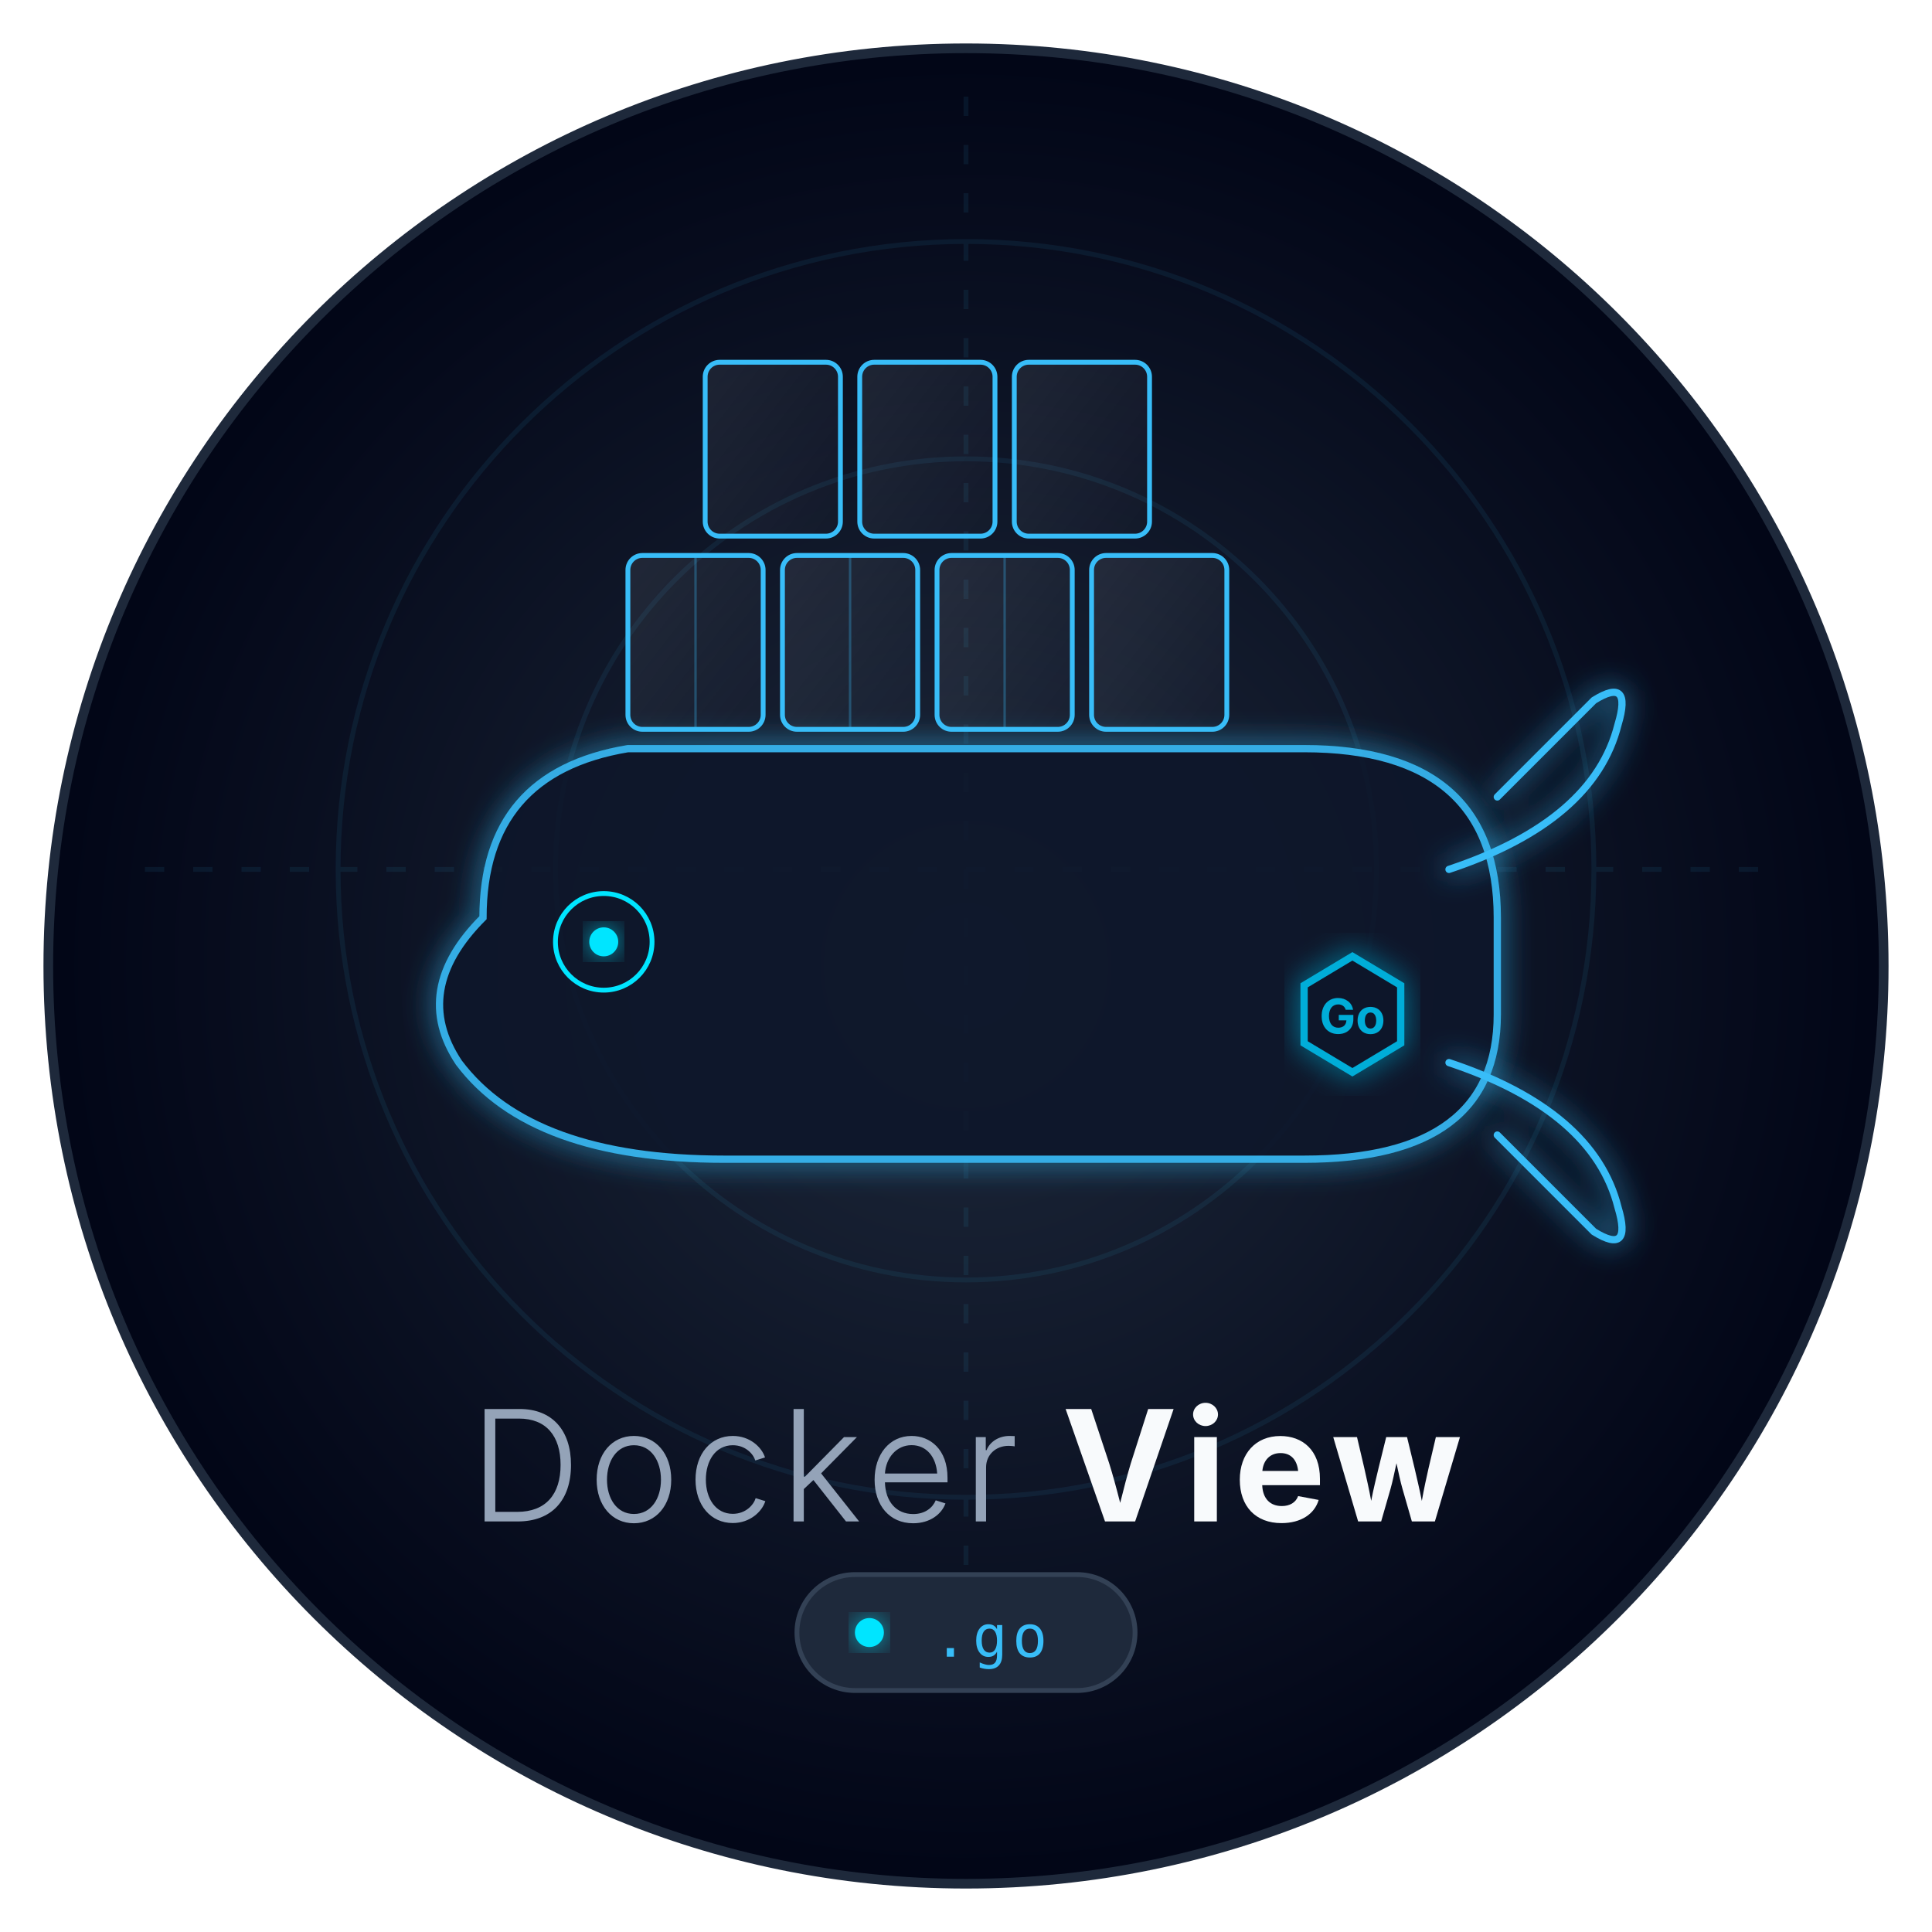
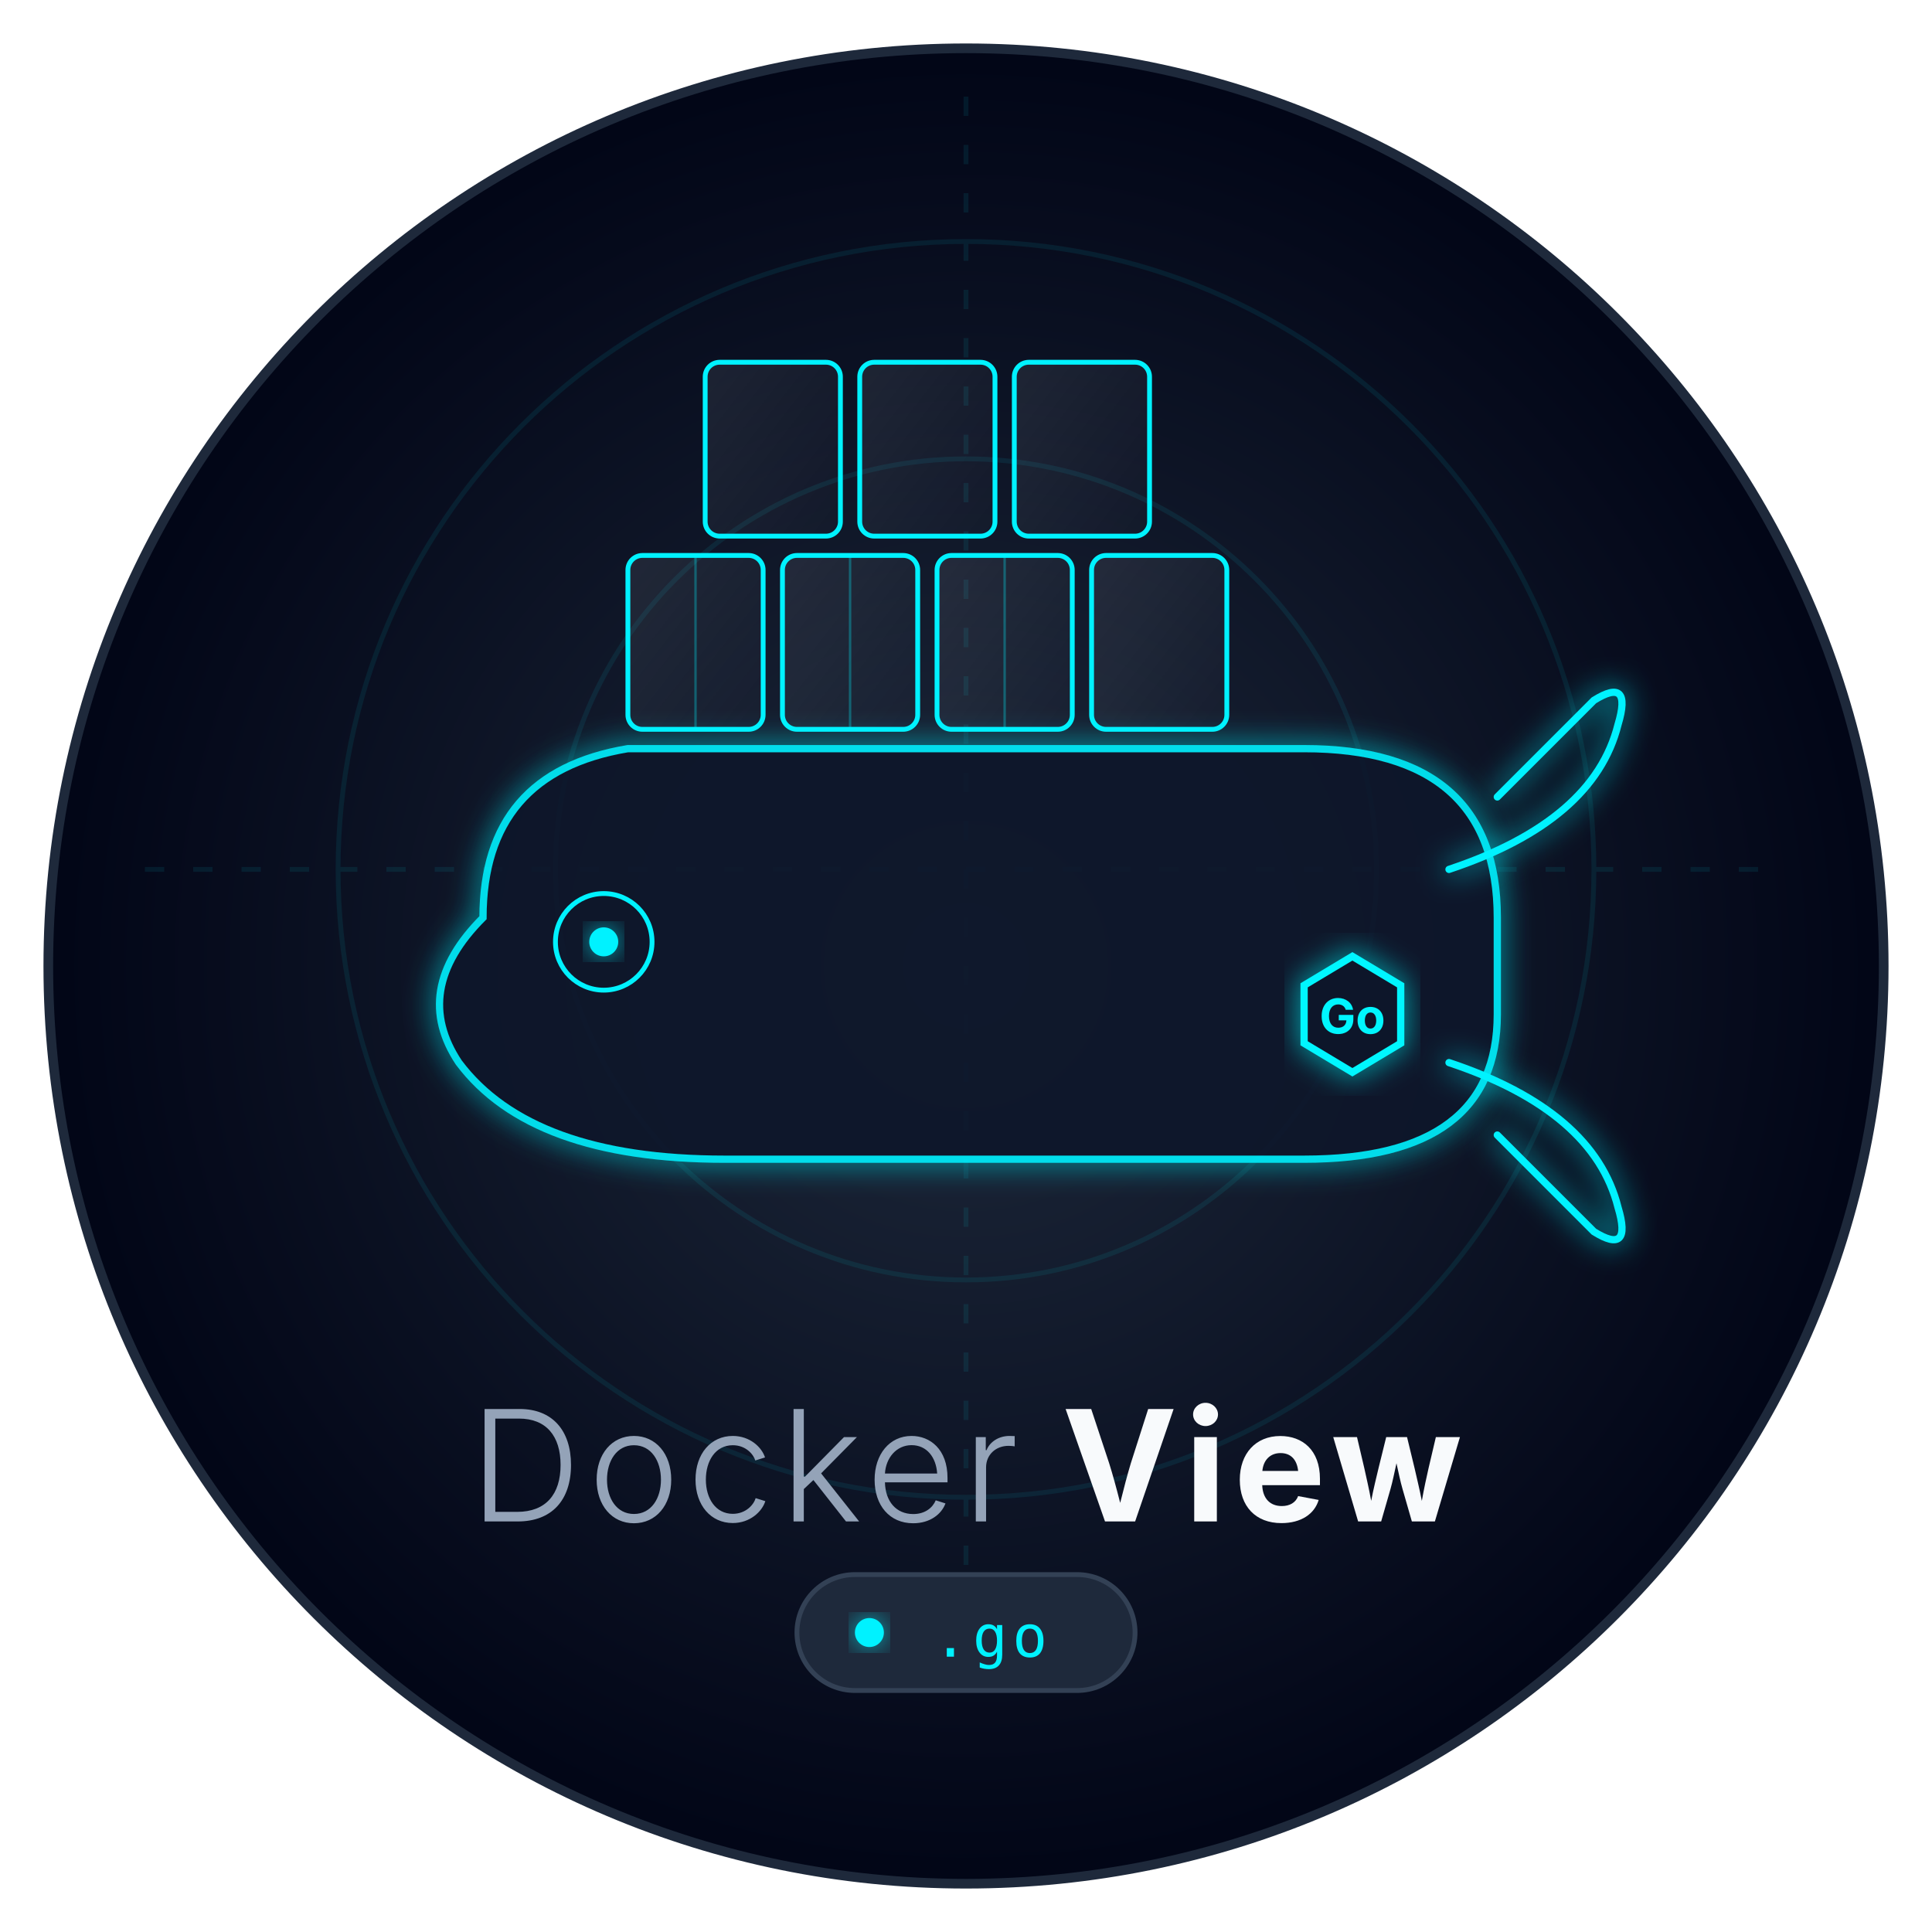
<svg xmlns="http://www.w3.org/2000/svg" viewBox="0 0 400 400" width="400" height="400">
  <defs>
    <radialGradient id="bgGrad" cx="50%" cy="50%" r="50%">
      <stop offset="0%" stop-color="#1E293B" />
      <stop offset="100%" stop-color="#020617" />
    </radialGradient>
    <filter id="glow" x="-20%" y="-20%" width="140%" height="140%">
      <feGaussianBlur stdDeviation="3" result="blur" />
      <feMerge>
        <feMergeNode in="blur" />
        <feMergeNode in="SourceGraphic" />
      </feMerge>
    </filter>
    <linearGradient id="glassGrad" x1="0%" y1="0%" x2="100%" y2="100%">
      <stop offset="0%" stop-color="#ffffff" stop-opacity="0.08" />
      <stop offset="100%" stop-color="#ffffff" stop-opacity="0.01" />
    </linearGradient>
  </defs>
  <circle cx="200" cy="200" r="190" fill="url(#bgGrad)" stroke="#1E293B" stroke-width="2" />
-   <g opacity="0.08" stroke="#38BDF8" stroke-width="1" fill="none">
+   <g opacity="0.08" stroke="#00f2ff" stroke-width="1" fill="none">
    <circle cx="200" cy="180" r="130" />
    <circle cx="200" cy="180" r="85" />
    <line x1="30" y1="180" x2="370" y2="180" stroke-dasharray="4,6" />
    <line x1="200" y1="20" x2="200" y2="340" stroke-dasharray="4,6" />
  </g>
  <g transform="translate(0, -10)">
-     <path d="M 100 200 Q 100 170, 130 165 L 270 165 Q 310 165, 310 200 L 310 220 Q 310 250, 270 250 L 150 250 Q 110 250, 95 230 Q 85 215, 100 200 Z" fill="#0F172A" stroke="#38BDF8" stroke-width="1.5" filter="url(#glow)" opacity="0.9" />
-     <path d="M 300 190 Q 330 180, 335 160 Q 338 150, 330 155 Q 320 165, 310 175 M 300 230 Q 330 240, 335 260 Q 338 270, 330 265 Q 320 255, 310 245" fill="none" stroke="#38BDF8" stroke-width="1.5" stroke-linecap="round" filter="url(#glow)" />
-     <g stroke="#38BDF8" stroke-width="1" fill="url(#glassGrad)">
+     <path d="M 100 200 Q 100 170, 130 165 L 270 165 Q 310 165, 310 200 L 310 220 Q 310 250, 270 250 L 150 250 Q 110 250, 95 230 Q 85 215, 100 200 Z" fill="#0F172A" stroke="#00f2ff" stroke-width="1.5" filter="url(#glow)" opacity="0.9" />
+     <path d="M 300 190 Q 330 180, 335 160 Q 338 150, 330 155 Q 320 165, 310 175 M 300 230 Q 330 240, 335 260 Q 338 270, 330 265 Q 320 255, 310 245" fill="none" stroke="#00f2ff" stroke-width="1.5" stroke-linecap="round" filter="url(#glow)" />
+     <g stroke="#00f2ff" stroke-width="1" fill="url(#glassGrad)">
      <rect x="130" y="125" width="28" height="36" rx="3" />
      <rect x="162" y="125" width="28" height="36" rx="3" />
      <rect x="194" y="125" width="28" height="36" rx="3" />
      <rect x="226" y="125" width="28" height="36" rx="3" />
      <rect x="146" y="85" width="28" height="36" rx="3" />
      <rect x="178" y="85" width="28" height="36" rx="3" />
      <rect x="210" y="85" width="28" height="36" rx="3" />
    </g>
-     <g stroke="#38BDF8" stroke-width="0.5" opacity="0.3">
+     <g stroke="#00f2ff" stroke-width="0.5" opacity="0.3">
      <line x1="144" y1="125" x2="144" y2="161" />
      <line x1="176" y1="125" x2="176" y2="161" />
      <line x1="208" y1="125" x2="208" y2="161" />
    </g>
    <g transform="translate(125, 205)">
-       <circle cx="0" cy="0" r="3" fill="#00E5FF" filter="url(#glow)" />
-       <circle cx="0" cy="0" r="10" fill="none" stroke="#00E5FF" stroke-width="1">
+       <circle cx="0" cy="0" r="3" fill="#00f2ff" filter="url(#glow)" />
+       <circle cx="0" cy="0" r="10" fill="none" stroke="#00f2ff" stroke-width="1">
        <animate attributeName="r" values="3;16;3" dur="3s" repeatCount="indefinite" />
        <animate attributeName="opacity" values="0.8;0;0.8" dur="3s" repeatCount="indefinite" />
      </circle>
    </g>
  </g>
  <g transform="translate(280, 210)" filter="url(#glow)">
-     <polygon points="0,-12 10,-6 10,6 0,12 -10,6 -10,-6" fill="#0F172A" stroke="#00ADD8" stroke-width="1.5" />
-     <text x="0" y="4" font-family="'Inter', sans-serif" font-size="10" font-weight="bold" fill="#00ADD8" text-anchor="middle">Go</text>
+     <polygon points="0,-12 10,-6 10,6 0,12 -10,6 -10,-6" fill="#0F172A" stroke="#01f6ff" stroke-width="1.5" />
+     <text x="0" y="4" font-family="'Inter', sans-serif" font-size="10" font-weight="bold" fill="#01f6ff" text-anchor="middle">Go</text>
  </g>
  <g transform="translate(200, 315)">
    <text x="0" y="0" font-family="'Inter', 'Segoe UI', sans-serif" font-size="32" text-anchor="middle" letter-spacing="1.5">
      <tspan fill="#94A3B8" font-weight="300">Docker</tspan>
      <tspan fill="#F8FAFC" font-weight="700">View</tspan>
    </text>
    <g transform="translate(0, 25)">
      <rect x="-35" y="-14" width="70" height="24" rx="12" fill="#1E293B" stroke="#334155" stroke-width="1" />
-       <circle cx="-20" cy="-2" r="3" fill="#00E5FF" filter="url(#glow)">
+       <circle cx="-20" cy="-2" r="3" fill="#00f2ff" filter="url(#glow)">
        <animate attributeName="opacity" values="1;0.3;1" dur="2s" repeatCount="indefinite" />
      </circle>
-       <text x="5" y="3" font-family="'Fira Code', monospace" font-size="12" font-weight="500" fill="#38BDF8" text-anchor="middle" letter-spacing="1">.go</text>
+       <text x="5" y="3" font-family="'Fira Code', monospace" font-size="12" font-weight="500" fill="#00f2ff" text-anchor="middle" letter-spacing="1">.go</text>
    </g>
  </g>
</svg>
